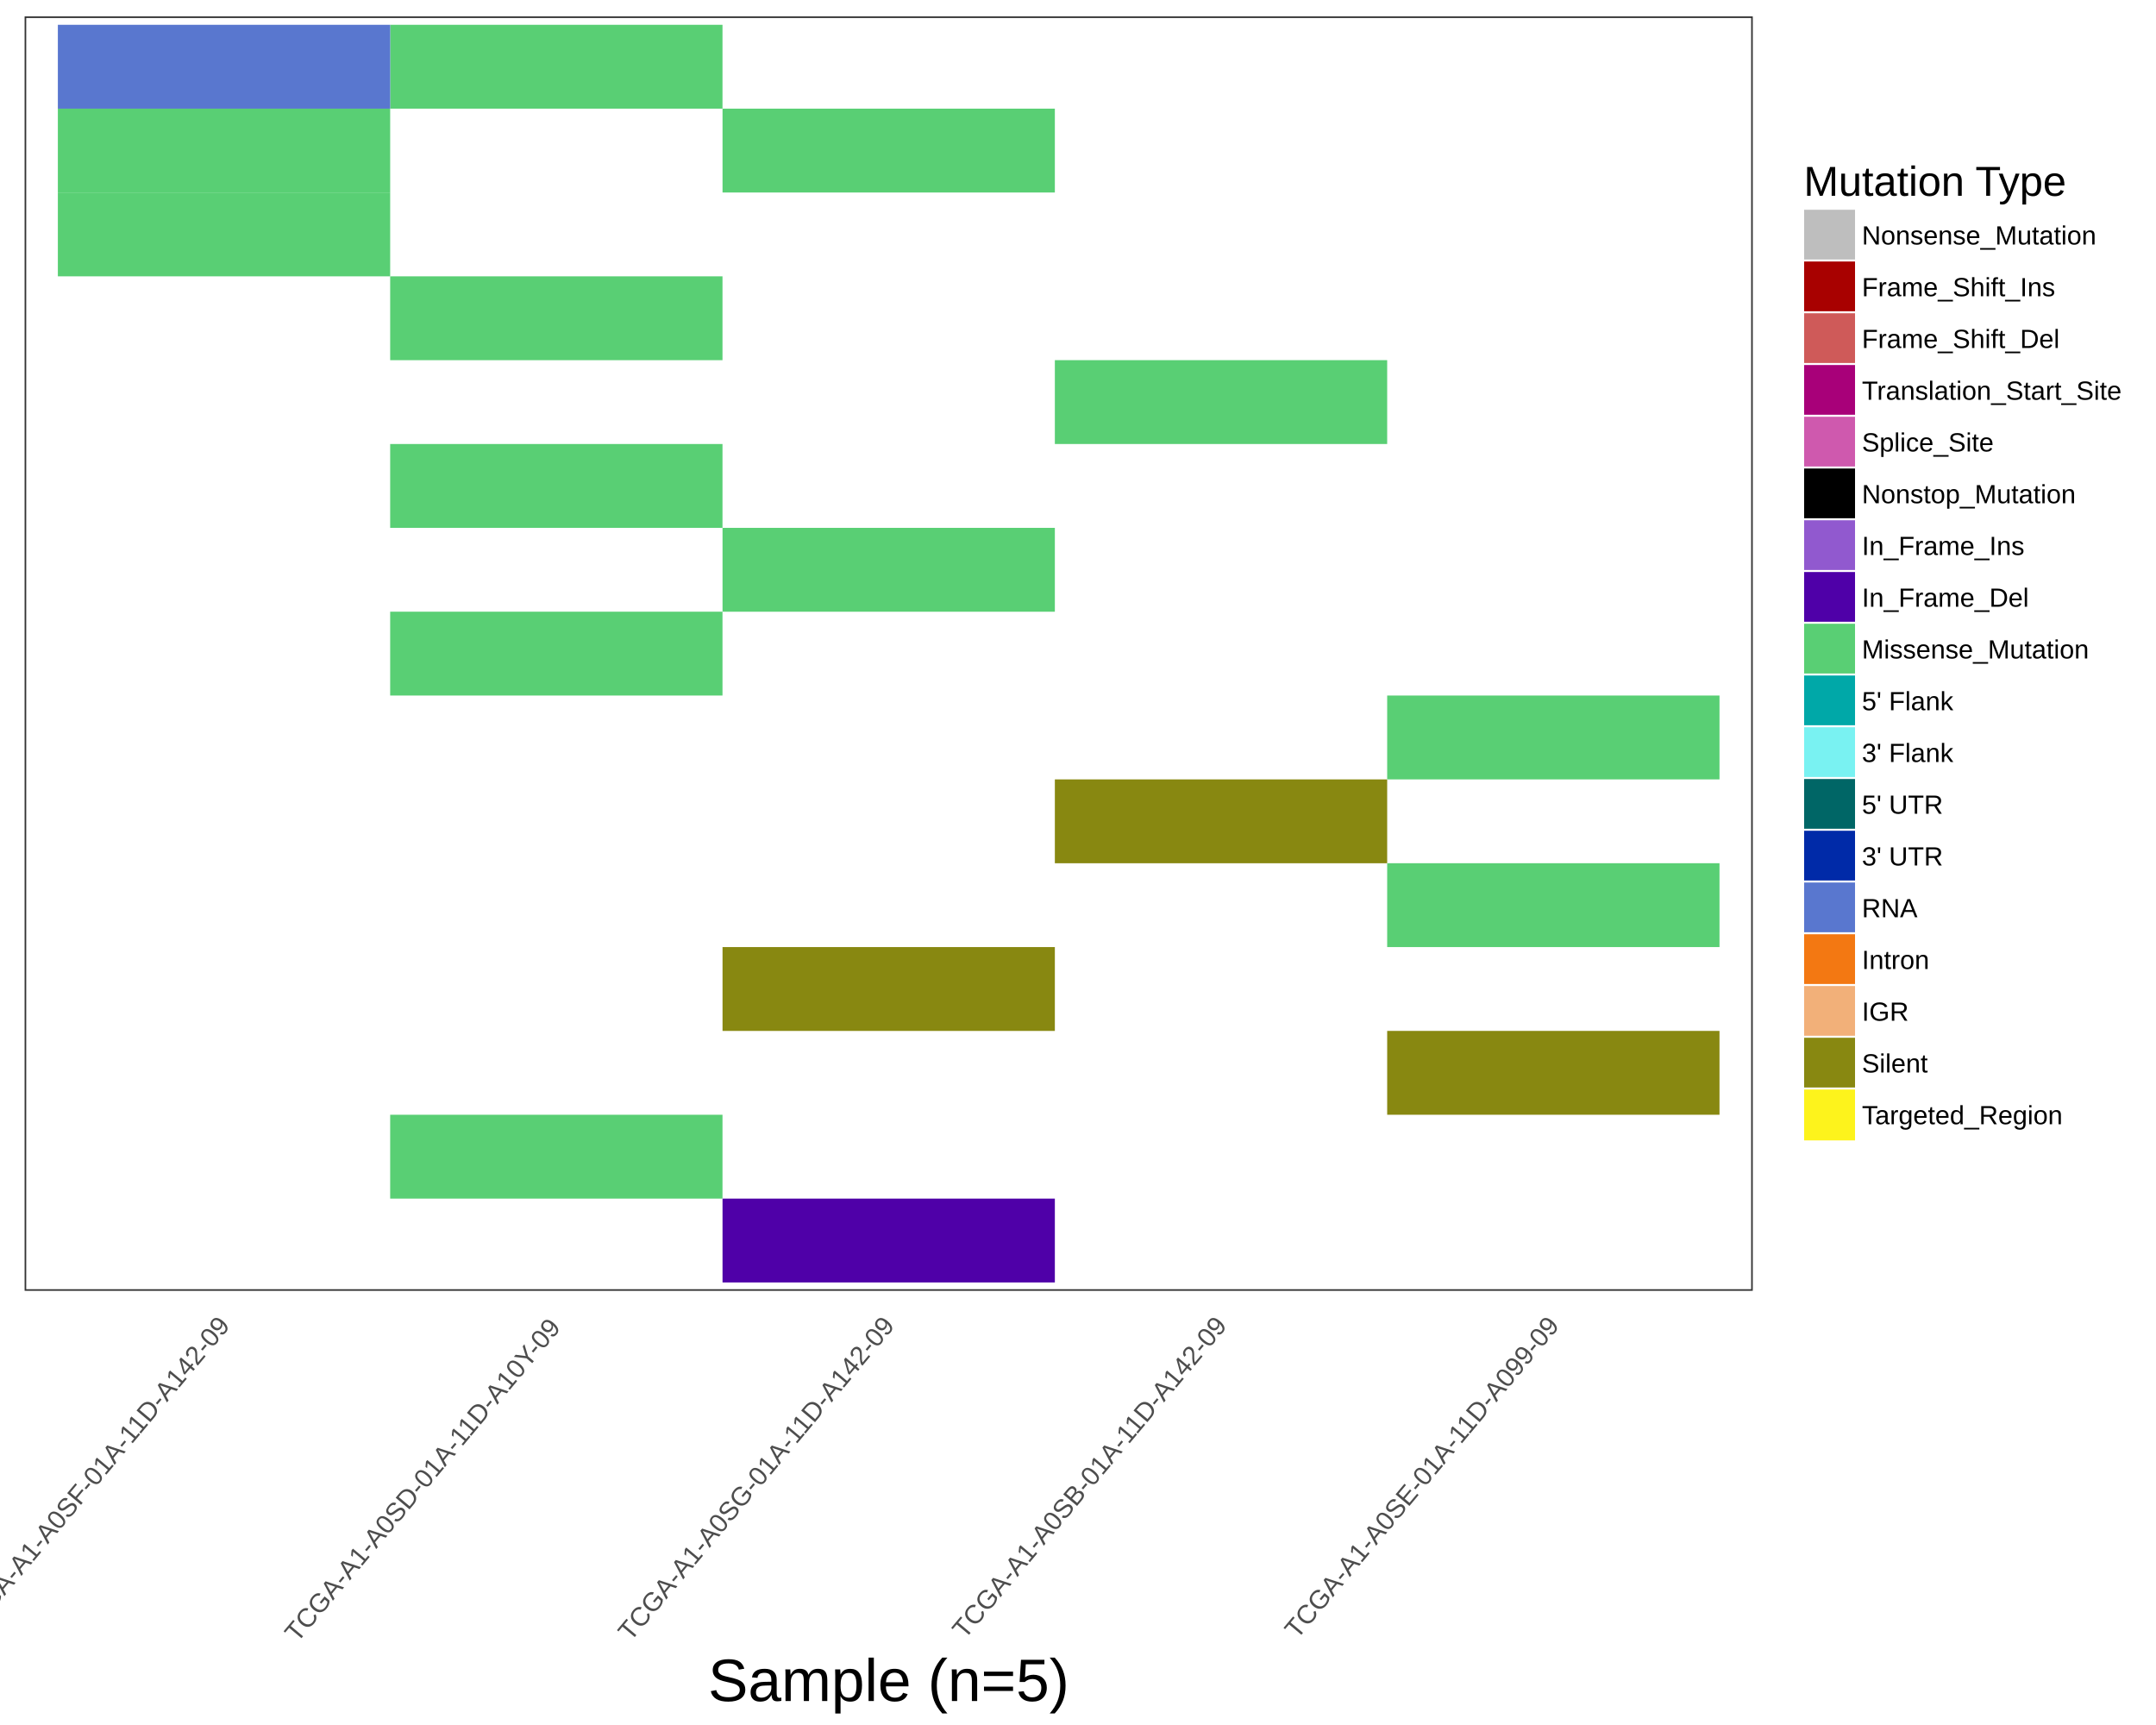
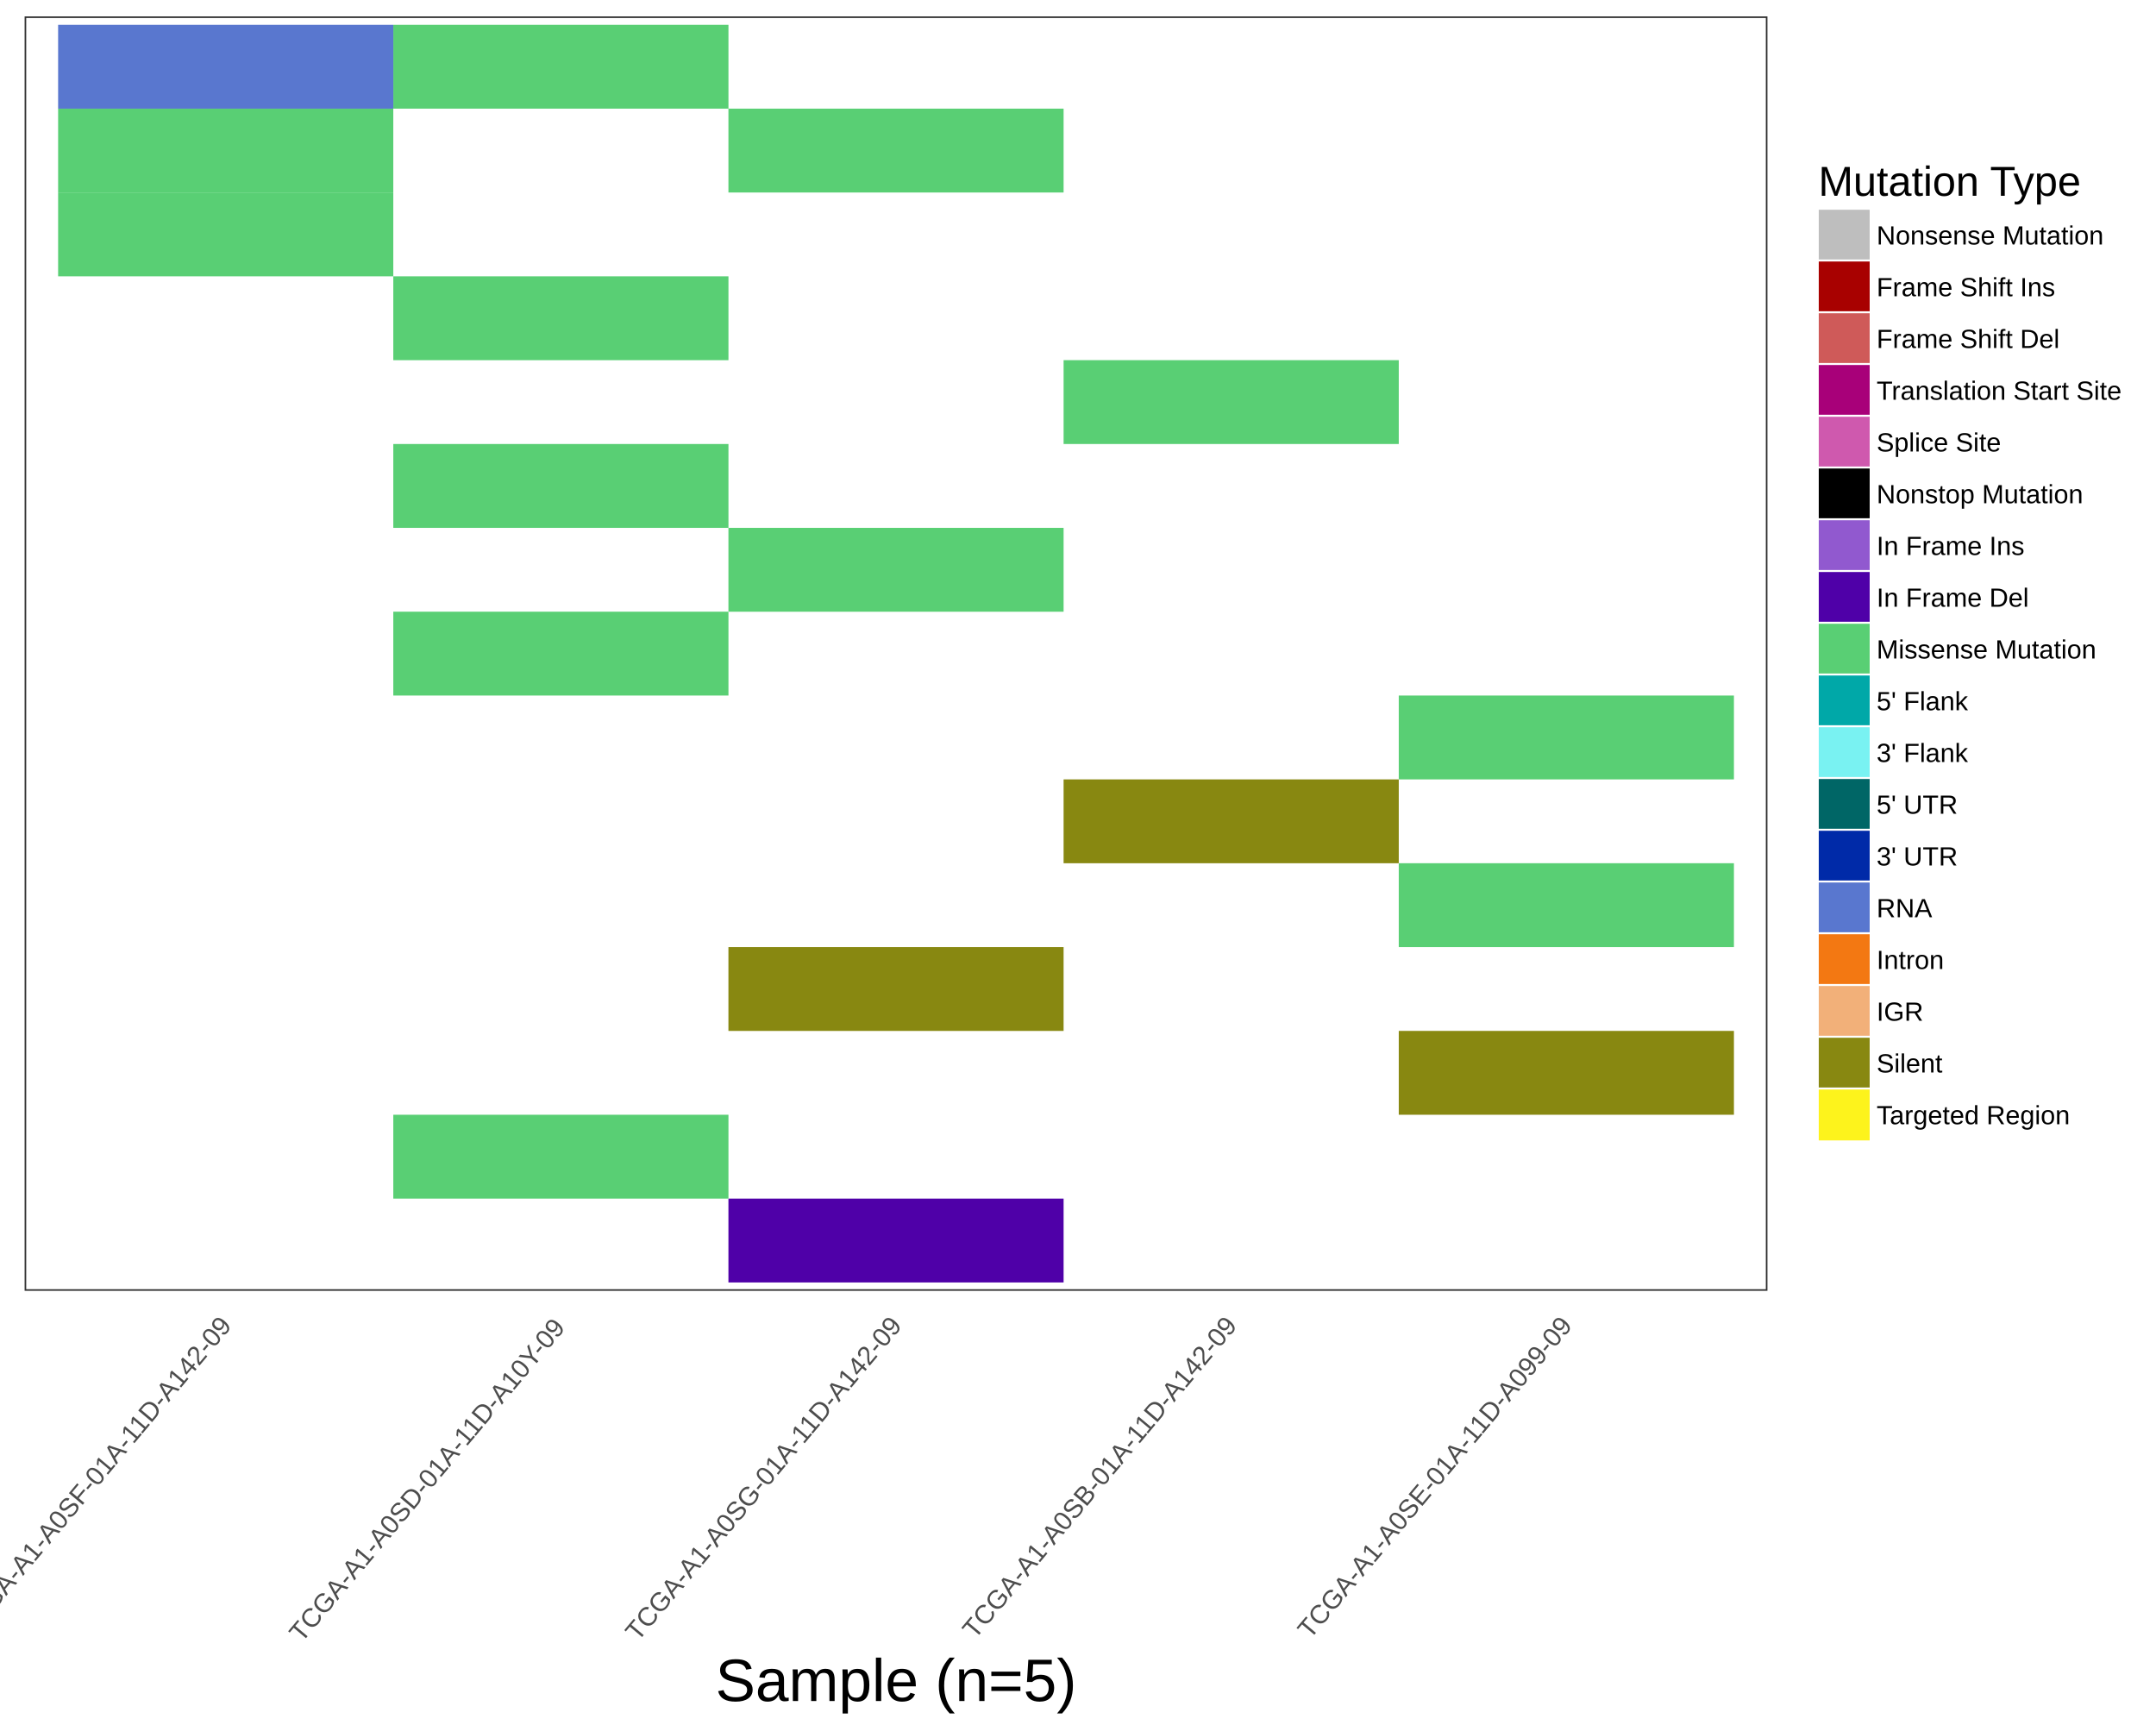
<svg xmlns="http://www.w3.org/2000/svg" viewBox="0 0 720.00 576.00">
  <defs>
    <style type="text/css">
    line, polyline, path, rect, circle {
      fill: none;
      stroke: #000000;
      stroke-linecap: round;
      stroke-linejoin: round;
      stroke-miterlimit: 10.00;
    }
  </style>
  </defs>
  <rect width="100%" height="100%" style="stroke: none; fill: #FFFFFF;" />
  <rect x="0.00" y="0.00" width="720.00" height="576.00" style="stroke-width: 1.07; stroke: #FFFFFF; fill: #FFFFFF;" />
  <defs>
-     <clipPath id="cpOC4yMTkxOHw1ODUuMzM2fDQzMS4wMjJ8NS40Nzk0NQ==">
-       <rect x="8.22" y="5.48" width="577.12" height="425.54" />
+     <clipPath id="cpOC4yMTkxOHw1OTAuMjM0fDQzMS4wMjJ8NS40Nzk0NQ==">
+       <rect x="8.22" y="5.48" width="582.02" height="425.54" />
    </clipPath>
  </defs>
-   <rect x="8.22" y="5.48" width="577.12" height="425.54" style="stroke-width: 1.07; stroke: #FFFFFF; fill: #FFFFFF;" clip-path="url(#cpOC4yMTkxOHw1ODUuMzM2fDQzMS4wMjJ8NS40Nzk0NQ==)" />
-   <rect x="352.27" y="260.25" width="110.98" height="28.00" style="stroke-width: 0.21; stroke: none; stroke-linecap: butt; fill: #888811;" clip-path="url(#cpOC4yMTkxOHw1ODUuMzM2fDQzMS4wMjJ8NS40Nzk0NQ==)" />
-   <rect x="352.27" y="120.26" width="110.98" height="28.00" style="stroke-width: 0.21; stroke: none; stroke-linecap: butt; fill: #59CF74;" clip-path="url(#cpOC4yMTkxOHw1ODUuMzM2fDQzMS4wMjJ8NS40Nzk0NQ==)" />
-   <rect x="130.30" y="8.28" width="110.98" height="28.00" style="stroke-width: 0.21; stroke: none; stroke-linecap: butt; fill: #59CF74;" clip-path="url(#cpOC4yMTkxOHw1ODUuMzM2fDQzMS4wMjJ8NS40Nzk0NQ==)" />
-   <rect x="130.30" y="372.23" width="110.98" height="28.00" style="stroke-width: 0.21; stroke: none; stroke-linecap: butt; fill: #59CF74;" clip-path="url(#cpOC4yMTkxOHw1ODUuMzM2fDQzMS4wMjJ8NS40Nzk0NQ==)" />
-   <rect x="130.30" y="204.25" width="110.98" height="28.00" style="stroke-width: 0.21; stroke: none; stroke-linecap: butt; fill: #59CF74;" clip-path="url(#cpOC4yMTkxOHw1ODUuMzM2fDQzMS4wMjJ8NS40Nzk0NQ==)" />
-   <rect x="130.30" y="148.26" width="110.98" height="28.00" style="stroke-width: 0.21; stroke: none; stroke-linecap: butt; fill: #59CF74;" clip-path="url(#cpOC4yMTkxOHw1ODUuMzM2fDQzMS4wMjJ8NS40Nzk0NQ==)" />
-   <rect x="130.30" y="92.27" width="110.98" height="28.00" style="stroke-width: 0.21; stroke: none; stroke-linecap: butt; fill: #59CF74;" clip-path="url(#cpOC4yMTkxOHw1ODUuMzM2fDQzMS4wMjJ8NS40Nzk0NQ==)" />
-   <rect x="463.25" y="344.23" width="110.98" height="28.00" style="stroke-width: 0.21; stroke: none; stroke-linecap: butt; fill: #888811;" clip-path="url(#cpOC4yMTkxOHw1ODUuMzM2fDQzMS4wMjJ8NS40Nzk0NQ==)" />
-   <rect x="463.25" y="288.24" width="110.98" height="28.00" style="stroke-width: 0.21; stroke: none; stroke-linecap: butt; fill: #59CF74;" clip-path="url(#cpOC4yMTkxOHw1ODUuMzM2fDQzMS4wMjJ8NS40Nzk0NQ==)" />
-   <rect x="463.25" y="232.25" width="110.98" height="28.00" style="stroke-width: 0.21; stroke: none; stroke-linecap: butt; fill: #59CF74;" clip-path="url(#cpOC4yMTkxOHw1ODUuMzM2fDQzMS4wMjJ8NS40Nzk0NQ==)" />
-   <rect x="19.32" y="36.28" width="110.98" height="28.00" style="stroke-width: 0.21; stroke: none; stroke-linecap: butt; fill: #59CF74;" clip-path="url(#cpOC4yMTkxOHw1ODUuMzM2fDQzMS4wMjJ8NS40Nzk0NQ==)" />
-   <rect x="19.32" y="8.28" width="110.98" height="28.00" style="stroke-width: 0.21; stroke: none; stroke-linecap: butt; fill: #5977CF;" clip-path="url(#cpOC4yMTkxOHw1ODUuMzM2fDQzMS4wMjJ8NS40Nzk0NQ==)" />
-   <rect x="19.32" y="64.27" width="110.98" height="28.00" style="stroke-width: 0.21; stroke: none; stroke-linecap: butt; fill: #59CF74;" clip-path="url(#cpOC4yMTkxOHw1ODUuMzM2fDQzMS4wMjJ8NS40Nzk0NQ==)" />
-   <rect x="241.29" y="36.28" width="110.98" height="28.00" style="stroke-width: 0.21; stroke: none; stroke-linecap: butt; fill: #59CF74;" clip-path="url(#cpOC4yMTkxOHw1ODUuMzM2fDQzMS4wMjJ8NS40Nzk0NQ==)" />
-   <rect x="241.29" y="400.23" width="110.98" height="28.00" style="stroke-width: 0.21; stroke: none; stroke-linecap: butt; fill: #4F00A8;" clip-path="url(#cpOC4yMTkxOHw1ODUuMzM2fDQzMS4wMjJ8NS40Nzk0NQ==)" />
-   <rect x="241.29" y="316.24" width="110.98" height="28.00" style="stroke-width: 0.21; stroke: none; stroke-linecap: butt; fill: #888811;" clip-path="url(#cpOC4yMTkxOHw1ODUuMzM2fDQzMS4wMjJ8NS40Nzk0NQ==)" />
-   <rect x="241.29" y="176.26" width="110.98" height="28.00" style="stroke-width: 0.21; stroke: none; stroke-linecap: butt; fill: #59CF74;" clip-path="url(#cpOC4yMTkxOHw1ODUuMzM2fDQzMS4wMjJ8NS40Nzk0NQ==)" />
-   <rect x="8.22" y="5.48" width="577.12" height="425.54" style="stroke-width: 1.07; stroke: #333333;" clip-path="url(#cpOC4yMTkxOHw1ODUuMzM2fDQzMS4wMjJ8NS40Nzk0NQ==)" />
+   <rect x="8.22" y="5.48" width="582.02" height="425.54" style="stroke-width: 1.07; stroke: #FFFFFF; fill: #FFFFFF;" clip-path="url(#cpOC4yMTkxOHw1OTAuMjM0fDQzMS4wMjJ8NS40Nzk0NQ==)" />
+   <rect x="355.19" y="260.25" width="111.93" height="28.00" style="stroke-width: 0.21; stroke: none; stroke-linecap: butt; fill: #888811;" clip-path="url(#cpOC4yMTkxOHw1OTAuMjM0fDQzMS4wMjJ8NS40Nzk0NQ==)" />
+   <rect x="355.19" y="120.26" width="111.93" height="28.00" style="stroke-width: 0.21; stroke: none; stroke-linecap: butt; fill: #59CF74;" clip-path="url(#cpOC4yMTkxOHw1OTAuMjM0fDQzMS4wMjJ8NS40Nzk0NQ==)" />
+   <rect x="131.34" y="8.28" width="111.93" height="28.00" style="stroke-width: 0.21; stroke: none; stroke-linecap: butt; fill: #59CF74;" clip-path="url(#cpOC4yMTkxOHw1OTAuMjM0fDQzMS4wMjJ8NS40Nzk0NQ==)" />
+   <rect x="131.34" y="372.23" width="111.93" height="28.00" style="stroke-width: 0.21; stroke: none; stroke-linecap: butt; fill: #59CF74;" clip-path="url(#cpOC4yMTkxOHw1OTAuMjM0fDQzMS4wMjJ8NS40Nzk0NQ==)" />
+   <rect x="131.34" y="204.25" width="111.93" height="28.00" style="stroke-width: 0.21; stroke: none; stroke-linecap: butt; fill: #59CF74;" clip-path="url(#cpOC4yMTkxOHw1OTAuMjM0fDQzMS4wMjJ8NS40Nzk0NQ==)" />
+   <rect x="131.34" y="148.26" width="111.93" height="28.00" style="stroke-width: 0.21; stroke: none; stroke-linecap: butt; fill: #59CF74;" clip-path="url(#cpOC4yMTkxOHw1OTAuMjM0fDQzMS4wMjJ8NS40Nzk0NQ==)" />
+   <rect x="131.34" y="92.27" width="111.93" height="28.00" style="stroke-width: 0.21; stroke: none; stroke-linecap: butt; fill: #59CF74;" clip-path="url(#cpOC4yMTkxOHw1OTAuMjM0fDQzMS4wMjJ8NS40Nzk0NQ==)" />
+   <rect x="467.12" y="344.23" width="111.93" height="28.00" style="stroke-width: 0.21; stroke: none; stroke-linecap: butt; fill: #888811;" clip-path="url(#cpOC4yMTkxOHw1OTAuMjM0fDQzMS4wMjJ8NS40Nzk0NQ==)" />
+   <rect x="467.12" y="288.24" width="111.93" height="28.00" style="stroke-width: 0.21; stroke: none; stroke-linecap: butt; fill: #59CF74;" clip-path="url(#cpOC4yMTkxOHw1OTAuMjM0fDQzMS4wMjJ8NS40Nzk0NQ==)" />
+   <rect x="467.12" y="232.25" width="111.93" height="28.00" style="stroke-width: 0.21; stroke: none; stroke-linecap: butt; fill: #59CF74;" clip-path="url(#cpOC4yMTkxOHw1OTAuMjM0fDQzMS4wMjJ8NS40Nzk0NQ==)" />
+   <rect x="19.41" y="36.28" width="111.93" height="28.00" style="stroke-width: 0.21; stroke: none; stroke-linecap: butt; fill: #59CF74;" clip-path="url(#cpOC4yMTkxOHw1OTAuMjM0fDQzMS4wMjJ8NS40Nzk0NQ==)" />
+   <rect x="19.41" y="8.28" width="111.93" height="28.00" style="stroke-width: 0.21; stroke: none; stroke-linecap: butt; fill: #5977CF;" clip-path="url(#cpOC4yMTkxOHw1OTAuMjM0fDQzMS4wMjJ8NS40Nzk0NQ==)" />
+   <rect x="19.41" y="64.27" width="111.93" height="28.00" style="stroke-width: 0.21; stroke: none; stroke-linecap: butt; fill: #59CF74;" clip-path="url(#cpOC4yMTkxOHw1OTAuMjM0fDQzMS4wMjJ8NS40Nzk0NQ==)" />
+   <rect x="243.26" y="36.28" width="111.93" height="28.00" style="stroke-width: 0.21; stroke: none; stroke-linecap: butt; fill: #59CF74;" clip-path="url(#cpOC4yMTkxOHw1OTAuMjM0fDQzMS4wMjJ8NS40Nzk0NQ==)" />
+   <rect x="243.26" y="400.23" width="111.93" height="28.00" style="stroke-width: 0.21; stroke: none; stroke-linecap: butt; fill: #4F00A8;" clip-path="url(#cpOC4yMTkxOHw1OTAuMjM0fDQzMS4wMjJ8NS40Nzk0NQ==)" />
+   <rect x="243.26" y="316.24" width="111.93" height="28.00" style="stroke-width: 0.21; stroke: none; stroke-linecap: butt; fill: #888811;" clip-path="url(#cpOC4yMTkxOHw1OTAuMjM0fDQzMS4wMjJ8NS40Nzk0NQ==)" />
+   <rect x="243.26" y="176.26" width="111.93" height="28.00" style="stroke-width: 0.21; stroke: none; stroke-linecap: butt; fill: #59CF74;" clip-path="url(#cpOC4yMTkxOHw1OTAuMjM0fDQzMS4wMjJ8NS40Nzk0NQ==)" />
+   <rect x="8.22" y="5.48" width="582.02" height="425.54" style="stroke-width: 1.07; stroke: #333333;" clip-path="url(#cpOC4yMTkxOHw1OTAuMjM0fDQzMS4wMjJ8NS40Nzk0NQ==)" />
  <defs>
    <clipPath id="cpMHw3MjB8NTc2fDA=">
      <rect x="0.00" y="0.00" width="720.00" height="576.00" />
    </clipPath>
  </defs>
  <g clip-path="url(#cpMHw3MjB8NTc2fDA=)">
-     <text transform="translate(-10.48,547.22) rotate(-50)" style="font-size: 8.80px; fill: #4D4D4D; font-family: Liberation Sans;" textLength="140.05px" lengthAdjust="spacingAndGlyphs">TCGA-A1-A0SF-01A-11D-A142-09</text>
+     <text transform="translate(-9.91,547.22) rotate(-50)" style="font-size: 8.80px; fill: #4D4D4D; font-family: Liberation Sans;" textLength="140.05px" lengthAdjust="spacingAndGlyphs">TCGA-A1-A0SF-01A-11D-A142-09</text>
  </g>
  <g clip-path="url(#cpMHw3MjB8NTc2fDA=)">
-     <text transform="translate(99.22,548.75) rotate(-50)" style="font-size: 8.80px; fill: #4D4D4D; font-family: Liberation Sans;" textLength="142.05px" lengthAdjust="spacingAndGlyphs">TCGA-A1-A0SD-01A-11D-A10Y-09</text>
+     <text transform="translate(100.73,548.75) rotate(-50)" style="font-size: 8.80px; fill: #4D4D4D; font-family: Liberation Sans;" textLength="142.05px" lengthAdjust="spacingAndGlyphs">TCGA-A1-A0SD-01A-11D-A10Y-09</text>
  </g>
  <g clip-path="url(#cpMHw3MjB8NTc2fDA=)">
-     <text transform="translate(210.53,548.37) rotate(-50)" style="font-size: 8.80px; fill: #4D4D4D; font-family: Liberation Sans;" textLength="141.56px" lengthAdjust="spacingAndGlyphs">TCGA-A1-A0SG-01A-11D-A142-09</text>
+     <text transform="translate(212.98,548.37) rotate(-50)" style="font-size: 8.80px; fill: #4D4D4D; font-family: Liberation Sans;" textLength="141.56px" lengthAdjust="spacingAndGlyphs">TCGA-A1-A0SG-01A-11D-A142-09</text>
  </g>
  <g clip-path="url(#cpMHw3MjB8NTc2fDA=)">
-     <text transform="translate(322.15,547.61) rotate(-50)" style="font-size: 8.80px; fill: #4D4D4D; font-family: Liberation Sans;" textLength="140.56px" lengthAdjust="spacingAndGlyphs">TCGA-A1-A0SB-01A-11D-A142-09</text>
+     <text transform="translate(325.54,547.61) rotate(-50)" style="font-size: 8.80px; fill: #4D4D4D; font-family: Liberation Sans;" textLength="140.56px" lengthAdjust="spacingAndGlyphs">TCGA-A1-A0SB-01A-11D-A142-09</text>
  </g>
  <g clip-path="url(#cpMHw3MjB8NTc2fDA=)">
-     <text transform="translate(433.14,547.61) rotate(-50)" style="font-size: 8.80px; fill: #4D4D4D; font-family: Liberation Sans;" textLength="140.56px" lengthAdjust="spacingAndGlyphs">TCGA-A1-A0SE-01A-11D-A099-09</text>
+     <text transform="translate(437.47,547.61) rotate(-50)" style="font-size: 8.80px; fill: #4D4D4D; font-family: Liberation Sans;" textLength="140.56px" lengthAdjust="spacingAndGlyphs">TCGA-A1-A0SE-01A-11D-A099-09</text>
  </g>
  <g clip-path="url(#cpMHw3MjB8NTc2fDA=)">
-     <text x="236.47" y="568.00" style="font-size: 20.00px; font-family: Liberation Sans;" textLength="120.62px" lengthAdjust="spacingAndGlyphs">Sample (n=5)</text>
+     <text x="238.92" y="568.00" style="font-size: 20.00px; font-family: Liberation Sans;" textLength="120.62px" lengthAdjust="spacingAndGlyphs">Sample (n=5)</text>
  </g>
-   <rect x="596.67" y="49.89" width="117.85" height="336.72" style="stroke-width: 1.07; stroke: none; fill: #FFFFFF;" clip-path="url(#cpMHw3MjB8NTc2fDA=)" />
+   <rect x="601.57" y="49.89" width="112.95" height="336.72" style="stroke-width: 1.07; stroke: none; fill: #FFFFFF;" clip-path="url(#cpMHw3MjB8NTc2fDA=)" />
  <g clip-path="url(#cpMHw3MjB8NTc2fDA=)">
-     <text x="602.34" y="65.38" style="font-size: 14.00px; font-family: Liberation Sans;" textLength="88.71px" lengthAdjust="spacingAndGlyphs">Mutation Type</text>
+     <text x="607.24" y="65.38" style="font-size: 14.00px; font-family: Liberation Sans;" textLength="88.71px" lengthAdjust="spacingAndGlyphs">Mutation Type</text>
  </g>
-   <rect x="602.34" y="69.90" width="17.28" height="17.28" style="stroke-width: 1.07; stroke: #FFFFFF; fill: #F2F2F2;" clip-path="url(#cpMHw3MjB8NTc2fDA=)" />
-   <rect x="602.49" y="70.04" width="17.00" height="17.00" style="stroke-width: 0.21; stroke: none; stroke-linejoin: miter; fill: #BEBEBE;" clip-path="url(#cpMHw3MjB8NTc2fDA=)" />
-   <rect x="602.34" y="87.18" width="17.28" height="17.28" style="stroke-width: 1.07; stroke: #FFFFFF; fill: #F2F2F2;" clip-path="url(#cpMHw3MjB8NTc2fDA=)" />
-   <rect x="602.49" y="87.32" width="17.00" height="17.00" style="stroke-width: 0.21; stroke: none; stroke-linejoin: miter; fill: #A80100;" clip-path="url(#cpMHw3MjB8NTc2fDA=)" />
-   <rect x="602.34" y="104.46" width="17.28" height="17.28" style="stroke-width: 1.07; stroke: #FFFFFF; fill: #F2F2F2;" clip-path="url(#cpMHw3MjB8NTc2fDA=)" />
-   <rect x="602.49" y="104.60" width="17.00" height="17.00" style="stroke-width: 0.21; stroke: none; stroke-linejoin: miter; fill: #CF5A59;" clip-path="url(#cpMHw3MjB8NTc2fDA=)" />
-   <rect x="602.34" y="121.74" width="17.28" height="17.28" style="stroke-width: 1.07; stroke: #FFFFFF; fill: #F2F2F2;" clip-path="url(#cpMHw3MjB8NTc2fDA=)" />
-   <rect x="602.49" y="121.88" width="17.00" height="17.00" style="stroke-width: 0.21; stroke: none; stroke-linejoin: miter; fill: #A80079;" clip-path="url(#cpMHw3MjB8NTc2fDA=)" />
-   <rect x="602.34" y="139.02" width="17.28" height="17.28" style="stroke-width: 1.07; stroke: #FFFFFF; fill: #F2F2F2;" clip-path="url(#cpMHw3MjB8NTc2fDA=)" />
-   <rect x="602.49" y="139.16" width="17.00" height="17.00" style="stroke-width: 0.21; stroke: none; stroke-linejoin: miter; fill: #CF59AE;" clip-path="url(#cpMHw3MjB8NTc2fDA=)" />
-   <rect x="602.34" y="156.30" width="17.28" height="17.28" style="stroke-width: 1.07; stroke: #FFFFFF; fill: #F2F2F2;" clip-path="url(#cpMHw3MjB8NTc2fDA=)" />
-   <rect x="602.49" y="156.44" width="17.00" height="17.00" style="stroke-width: 0.21; stroke: none; stroke-linejoin: miter; fill: #000000;" clip-path="url(#cpMHw3MjB8NTc2fDA=)" />
-   <rect x="602.34" y="173.58" width="17.28" height="17.28" style="stroke-width: 1.07; stroke: #FFFFFF; fill: #F2F2F2;" clip-path="url(#cpMHw3MjB8NTc2fDA=)" />
-   <rect x="602.49" y="173.72" width="17.00" height="17.00" style="stroke-width: 0.21; stroke: none; stroke-linejoin: miter; fill: #9159CF;" clip-path="url(#cpMHw3MjB8NTc2fDA=)" />
-   <rect x="602.34" y="190.86" width="17.28" height="17.28" style="stroke-width: 1.07; stroke: #FFFFFF; fill: #F2F2F2;" clip-path="url(#cpMHw3MjB8NTc2fDA=)" />
-   <rect x="602.49" y="191.00" width="17.00" height="17.00" style="stroke-width: 0.21; stroke: none; stroke-linejoin: miter; fill: #4F00A8;" clip-path="url(#cpMHw3MjB8NTc2fDA=)" />
-   <rect x="602.34" y="208.14" width="17.28" height="17.28" style="stroke-width: 1.07; stroke: #FFFFFF; fill: #F2F2F2;" clip-path="url(#cpMHw3MjB8NTc2fDA=)" />
-   <rect x="602.49" y="208.28" width="17.00" height="17.00" style="stroke-width: 0.21; stroke: none; stroke-linejoin: miter; fill: #59CF74;" clip-path="url(#cpMHw3MjB8NTc2fDA=)" />
-   <rect x="602.34" y="225.42" width="17.28" height="17.28" style="stroke-width: 1.07; stroke: #FFFFFF; fill: #F2F2F2;" clip-path="url(#cpMHw3MjB8NTc2fDA=)" />
-   <rect x="602.49" y="225.56" width="17.00" height="17.00" style="stroke-width: 0.21; stroke: none; stroke-linejoin: miter; fill: #00A8A8;" clip-path="url(#cpMHw3MjB8NTc2fDA=)" />
-   <rect x="602.34" y="242.70" width="17.28" height="17.28" style="stroke-width: 1.07; stroke: #FFFFFF; fill: #F2F2F2;" clip-path="url(#cpMHw3MjB8NTc2fDA=)" />
-   <rect x="602.49" y="242.84" width="17.00" height="17.00" style="stroke-width: 0.21; stroke: none; stroke-linejoin: miter; fill: #79F2F2;" clip-path="url(#cpMHw3MjB8NTc2fDA=)" />
-   <rect x="602.34" y="259.98" width="17.28" height="17.28" style="stroke-width: 1.07; stroke: #FFFFFF; fill: #F2F2F2;" clip-path="url(#cpMHw3MjB8NTc2fDA=)" />
-   <rect x="602.49" y="260.12" width="17.00" height="17.00" style="stroke-width: 0.21; stroke: none; stroke-linejoin: miter; fill: #006666;" clip-path="url(#cpMHw3MjB8NTc2fDA=)" />
-   <rect x="602.34" y="277.26" width="17.28" height="17.28" style="stroke-width: 1.07; stroke: #FFFFFF; fill: #F2F2F2;" clip-path="url(#cpMHw3MjB8NTc2fDA=)" />
-   <rect x="602.49" y="277.40" width="17.00" height="17.00" style="stroke-width: 0.21; stroke: none; stroke-linejoin: miter; fill: #002AA8;" clip-path="url(#cpMHw3MjB8NTc2fDA=)" />
-   <rect x="602.34" y="294.54" width="17.28" height="17.28" style="stroke-width: 1.07; stroke: #FFFFFF; fill: #F2F2F2;" clip-path="url(#cpMHw3MjB8NTc2fDA=)" />
-   <rect x="602.49" y="294.68" width="17.00" height="17.00" style="stroke-width: 0.21; stroke: none; stroke-linejoin: miter; fill: #5977CF;" clip-path="url(#cpMHw3MjB8NTc2fDA=)" />
-   <rect x="602.34" y="311.82" width="17.28" height="17.28" style="stroke-width: 1.07; stroke: #FFFFFF; fill: #F2F2F2;" clip-path="url(#cpMHw3MjB8NTc2fDA=)" />
-   <rect x="602.49" y="311.96" width="17.00" height="17.00" style="stroke-width: 0.21; stroke: none; stroke-linejoin: miter; fill: #F37812;" clip-path="url(#cpMHw3MjB8NTc2fDA=)" />
-   <rect x="602.34" y="329.10" width="17.28" height="17.28" style="stroke-width: 1.07; stroke: #FFFFFF; fill: #F2F2F2;" clip-path="url(#cpMHw3MjB8NTc2fDA=)" />
-   <rect x="602.49" y="329.24" width="17.00" height="17.00" style="stroke-width: 0.21; stroke: none; stroke-linejoin: miter; fill: #F2B079;" clip-path="url(#cpMHw3MjB8NTc2fDA=)" />
-   <rect x="602.34" y="346.38" width="17.28" height="17.28" style="stroke-width: 1.07; stroke: #FFFFFF; fill: #F2F2F2;" clip-path="url(#cpMHw3MjB8NTc2fDA=)" />
-   <rect x="602.49" y="346.52" width="17.00" height="17.00" style="stroke-width: 0.21; stroke: none; stroke-linejoin: miter; fill: #888811;" clip-path="url(#cpMHw3MjB8NTc2fDA=)" />
-   <rect x="602.34" y="363.66" width="17.28" height="17.28" style="stroke-width: 1.07; stroke: #FFFFFF; fill: #F2F2F2;" clip-path="url(#cpMHw3MjB8NTc2fDA=)" />
-   <rect x="602.49" y="363.80" width="17.00" height="17.00" style="stroke-width: 0.21; stroke: none; stroke-linejoin: miter; fill: #FDF31C;" clip-path="url(#cpMHw3MjB8NTc2fDA=)" />
+   <rect x="607.24" y="69.90" width="17.28" height="17.28" style="stroke-width: 1.07; stroke: #FFFFFF; fill: #F2F2F2;" clip-path="url(#cpMHw3MjB8NTc2fDA=)" />
+   <rect x="607.38" y="70.04" width="17.00" height="17.00" style="stroke-width: 0.21; stroke: none; stroke-linejoin: miter; fill: #BEBEBE;" clip-path="url(#cpMHw3MjB8NTc2fDA=)" />
+   <rect x="607.24" y="87.18" width="17.28" height="17.28" style="stroke-width: 1.07; stroke: #FFFFFF; fill: #F2F2F2;" clip-path="url(#cpMHw3MjB8NTc2fDA=)" />
+   <rect x="607.38" y="87.32" width="17.00" height="17.00" style="stroke-width: 0.21; stroke: none; stroke-linejoin: miter; fill: #A80100;" clip-path="url(#cpMHw3MjB8NTc2fDA=)" />
+   <rect x="607.24" y="104.46" width="17.28" height="17.28" style="stroke-width: 1.07; stroke: #FFFFFF; fill: #F2F2F2;" clip-path="url(#cpMHw3MjB8NTc2fDA=)" />
+   <rect x="607.38" y="104.60" width="17.00" height="17.00" style="stroke-width: 0.21; stroke: none; stroke-linejoin: miter; fill: #CF5A59;" clip-path="url(#cpMHw3MjB8NTc2fDA=)" />
+   <rect x="607.24" y="121.74" width="17.28" height="17.28" style="stroke-width: 1.07; stroke: #FFFFFF; fill: #F2F2F2;" clip-path="url(#cpMHw3MjB8NTc2fDA=)" />
+   <rect x="607.38" y="121.88" width="17.00" height="17.00" style="stroke-width: 0.21; stroke: none; stroke-linejoin: miter; fill: #A80079;" clip-path="url(#cpMHw3MjB8NTc2fDA=)" />
+   <rect x="607.24" y="139.02" width="17.28" height="17.28" style="stroke-width: 1.07; stroke: #FFFFFF; fill: #F2F2F2;" clip-path="url(#cpMHw3MjB8NTc2fDA=)" />
+   <rect x="607.38" y="139.16" width="17.00" height="17.00" style="stroke-width: 0.21; stroke: none; stroke-linejoin: miter; fill: #CF59AE;" clip-path="url(#cpMHw3MjB8NTc2fDA=)" />
+   <rect x="607.24" y="156.30" width="17.28" height="17.28" style="stroke-width: 1.07; stroke: #FFFFFF; fill: #F2F2F2;" clip-path="url(#cpMHw3MjB8NTc2fDA=)" />
+   <rect x="607.38" y="156.44" width="17.00" height="17.00" style="stroke-width: 0.21; stroke: none; stroke-linejoin: miter; fill: #000000;" clip-path="url(#cpMHw3MjB8NTc2fDA=)" />
+   <rect x="607.24" y="173.58" width="17.28" height="17.28" style="stroke-width: 1.07; stroke: #FFFFFF; fill: #F2F2F2;" clip-path="url(#cpMHw3MjB8NTc2fDA=)" />
+   <rect x="607.38" y="173.72" width="17.00" height="17.00" style="stroke-width: 0.21; stroke: none; stroke-linejoin: miter; fill: #9159CF;" clip-path="url(#cpMHw3MjB8NTc2fDA=)" />
+   <rect x="607.24" y="190.86" width="17.28" height="17.28" style="stroke-width: 1.07; stroke: #FFFFFF; fill: #F2F2F2;" clip-path="url(#cpMHw3MjB8NTc2fDA=)" />
+   <rect x="607.38" y="191.00" width="17.00" height="17.00" style="stroke-width: 0.21; stroke: none; stroke-linejoin: miter; fill: #4F00A8;" clip-path="url(#cpMHw3MjB8NTc2fDA=)" />
+   <rect x="607.24" y="208.14" width="17.28" height="17.28" style="stroke-width: 1.07; stroke: #FFFFFF; fill: #F2F2F2;" clip-path="url(#cpMHw3MjB8NTc2fDA=)" />
+   <rect x="607.38" y="208.28" width="17.00" height="17.00" style="stroke-width: 0.21; stroke: none; stroke-linejoin: miter; fill: #59CF74;" clip-path="url(#cpMHw3MjB8NTc2fDA=)" />
+   <rect x="607.24" y="225.42" width="17.28" height="17.28" style="stroke-width: 1.07; stroke: #FFFFFF; fill: #F2F2F2;" clip-path="url(#cpMHw3MjB8NTc2fDA=)" />
+   <rect x="607.38" y="225.56" width="17.00" height="17.00" style="stroke-width: 0.21; stroke: none; stroke-linejoin: miter; fill: #00A8A8;" clip-path="url(#cpMHw3MjB8NTc2fDA=)" />
+   <rect x="607.24" y="242.70" width="17.28" height="17.28" style="stroke-width: 1.07; stroke: #FFFFFF; fill: #F2F2F2;" clip-path="url(#cpMHw3MjB8NTc2fDA=)" />
+   <rect x="607.38" y="242.84" width="17.00" height="17.00" style="stroke-width: 0.21; stroke: none; stroke-linejoin: miter; fill: #79F2F2;" clip-path="url(#cpMHw3MjB8NTc2fDA=)" />
+   <rect x="607.24" y="259.98" width="17.28" height="17.28" style="stroke-width: 1.07; stroke: #FFFFFF; fill: #F2F2F2;" clip-path="url(#cpMHw3MjB8NTc2fDA=)" />
+   <rect x="607.38" y="260.12" width="17.00" height="17.00" style="stroke-width: 0.21; stroke: none; stroke-linejoin: miter; fill: #006666;" clip-path="url(#cpMHw3MjB8NTc2fDA=)" />
+   <rect x="607.24" y="277.26" width="17.28" height="17.28" style="stroke-width: 1.07; stroke: #FFFFFF; fill: #F2F2F2;" clip-path="url(#cpMHw3MjB8NTc2fDA=)" />
+   <rect x="607.38" y="277.40" width="17.00" height="17.00" style="stroke-width: 0.21; stroke: none; stroke-linejoin: miter; fill: #002AA8;" clip-path="url(#cpMHw3MjB8NTc2fDA=)" />
+   <rect x="607.24" y="294.54" width="17.28" height="17.28" style="stroke-width: 1.07; stroke: #FFFFFF; fill: #F2F2F2;" clip-path="url(#cpMHw3MjB8NTc2fDA=)" />
+   <rect x="607.38" y="294.68" width="17.00" height="17.00" style="stroke-width: 0.21; stroke: none; stroke-linejoin: miter; fill: #5977CF;" clip-path="url(#cpMHw3MjB8NTc2fDA=)" />
+   <rect x="607.24" y="311.82" width="17.28" height="17.28" style="stroke-width: 1.07; stroke: #FFFFFF; fill: #F2F2F2;" clip-path="url(#cpMHw3MjB8NTc2fDA=)" />
+   <rect x="607.38" y="311.96" width="17.00" height="17.00" style="stroke-width: 0.21; stroke: none; stroke-linejoin: miter; fill: #F37812;" clip-path="url(#cpMHw3MjB8NTc2fDA=)" />
+   <rect x="607.24" y="329.10" width="17.28" height="17.28" style="stroke-width: 1.07; stroke: #FFFFFF; fill: #F2F2F2;" clip-path="url(#cpMHw3MjB8NTc2fDA=)" />
+   <rect x="607.38" y="329.24" width="17.00" height="17.00" style="stroke-width: 0.21; stroke: none; stroke-linejoin: miter; fill: #F2B079;" clip-path="url(#cpMHw3MjB8NTc2fDA=)" />
+   <rect x="607.24" y="346.38" width="17.28" height="17.28" style="stroke-width: 1.07; stroke: #FFFFFF; fill: #F2F2F2;" clip-path="url(#cpMHw3MjB8NTc2fDA=)" />
+   <rect x="607.38" y="346.52" width="17.00" height="17.00" style="stroke-width: 0.21; stroke: none; stroke-linejoin: miter; fill: #888811;" clip-path="url(#cpMHw3MjB8NTc2fDA=)" />
+   <rect x="607.24" y="363.66" width="17.28" height="17.28" style="stroke-width: 1.07; stroke: #FFFFFF; fill: #F2F2F2;" clip-path="url(#cpMHw3MjB8NTc2fDA=)" />
+   <rect x="607.38" y="363.80" width="17.00" height="17.00" style="stroke-width: 0.21; stroke: none; stroke-linejoin: miter; fill: #FDF31C;" clip-path="url(#cpMHw3MjB8NTc2fDA=)" />
  <g clip-path="url(#cpMHw3MjB8NTc2fDA=)">
-     <text x="621.78" y="81.64" style="font-size: 8.80px; font-family: Liberation Sans;" textLength="80.05px" lengthAdjust="spacingAndGlyphs">Nonsense_Mutation</text>
+     <text x="626.68" y="81.64" style="font-size: 8.80px; font-family: Liberation Sans;" textLength="77.55px" lengthAdjust="spacingAndGlyphs">Nonsense Mutation</text>
  </g>
  <g clip-path="url(#cpMHw3MjB8NTc2fDA=)">
-     <text x="621.78" y="98.92" style="font-size: 8.80px; font-family: Liberation Sans;" textLength="66.03px" lengthAdjust="spacingAndGlyphs">Frame_Shift_Ins</text>
+     <text x="626.68" y="98.92" style="font-size: 8.80px; font-family: Liberation Sans;" textLength="61.02px" lengthAdjust="spacingAndGlyphs">Frame Shift Ins</text>
  </g>
  <g clip-path="url(#cpMHw3MjB8NTc2fDA=)">
-     <text x="621.78" y="116.20" style="font-size: 8.80px; font-family: Liberation Sans;" textLength="67.53px" lengthAdjust="spacingAndGlyphs">Frame_Shift_Del</text>
+     <text x="626.68" y="116.20" style="font-size: 8.80px; font-family: Liberation Sans;" textLength="62.52px" lengthAdjust="spacingAndGlyphs">Frame Shift Del</text>
  </g>
  <g clip-path="url(#cpMHw3MjB8NTc2fDA=)">
-     <text x="621.78" y="133.48" style="font-size: 8.80px; font-family: Liberation Sans;" textLength="89.05px" lengthAdjust="spacingAndGlyphs">Translation_Start_Site</text>
+     <text x="626.68" y="133.48" style="font-size: 8.80px; font-family: Liberation Sans;" textLength="84.04px" lengthAdjust="spacingAndGlyphs">Translation Start Site</text>
  </g>
  <g clip-path="url(#cpMHw3MjB8NTc2fDA=)">
-     <text x="621.78" y="150.76" style="font-size: 8.80px; font-family: Liberation Sans;" textLength="45.03px" lengthAdjust="spacingAndGlyphs">Splice_Site</text>
+     <text x="626.68" y="150.76" style="font-size: 8.80px; font-family: Liberation Sans;" textLength="42.52px" lengthAdjust="spacingAndGlyphs">Splice Site</text>
  </g>
  <g clip-path="url(#cpMHw3MjB8NTc2fDA=)">
-     <text x="621.78" y="168.04" style="font-size: 8.80px; font-family: Liberation Sans;" textLength="73.05px" lengthAdjust="spacingAndGlyphs">Nonstop_Mutation</text>
+     <text x="626.68" y="168.04" style="font-size: 8.80px; font-family: Liberation Sans;" textLength="70.54px" lengthAdjust="spacingAndGlyphs">Nonstop Mutation</text>
  </g>
  <g clip-path="url(#cpMHw3MjB8NTc2fDA=)">
-     <text x="621.78" y="185.32" style="font-size: 8.80px; font-family: Liberation Sans;" textLength="55.52px" lengthAdjust="spacingAndGlyphs">In_Frame_Ins</text>
+     <text x="626.68" y="185.32" style="font-size: 8.80px; font-family: Liberation Sans;" textLength="50.52px" lengthAdjust="spacingAndGlyphs">In Frame Ins</text>
  </g>
  <g clip-path="url(#cpMHw3MjB8NTc2fDA=)">
-     <text x="621.78" y="202.60" style="font-size: 8.80px; font-family: Liberation Sans;" textLength="57.02px" lengthAdjust="spacingAndGlyphs">In_Frame_Del</text>
+     <text x="626.68" y="202.60" style="font-size: 8.80px; font-family: Liberation Sans;" textLength="52.01px" lengthAdjust="spacingAndGlyphs">In Frame Del</text>
  </g>
  <g clip-path="url(#cpMHw3MjB8NTc2fDA=)">
-     <text x="621.78" y="219.88" style="font-size: 8.80px; font-family: Liberation Sans;" textLength="77.54px" lengthAdjust="spacingAndGlyphs">Missense_Mutation</text>
+     <text x="626.68" y="219.88" style="font-size: 8.80px; font-family: Liberation Sans;" textLength="75.03px" lengthAdjust="spacingAndGlyphs">Missense Mutation</text>
  </g>
  <g clip-path="url(#cpMHw3MjB8NTc2fDA=)">
-     <text x="621.78" y="237.16" style="font-size: 8.80px; font-family: Liberation Sans;" textLength="31.23px" lengthAdjust="spacingAndGlyphs">5' Flank</text>
+     <text x="626.68" y="237.16" style="font-size: 8.80px; font-family: Liberation Sans;" textLength="31.23px" lengthAdjust="spacingAndGlyphs">5' Flank</text>
  </g>
  <g clip-path="url(#cpMHw3MjB8NTc2fDA=)">
-     <text x="621.78" y="254.44" style="font-size: 8.80px; font-family: Liberation Sans;" textLength="31.23px" lengthAdjust="spacingAndGlyphs">3' Flank</text>
+     <text x="626.68" y="254.44" style="font-size: 8.80px; font-family: Liberation Sans;" textLength="31.23px" lengthAdjust="spacingAndGlyphs">3' Flank</text>
  </g>
  <g clip-path="url(#cpMHw3MjB8NTc2fDA=)">
-     <text x="621.78" y="271.72" style="font-size: 8.80px; font-family: Liberation Sans;" textLength="27.72px" lengthAdjust="spacingAndGlyphs">5' UTR</text>
+     <text x="626.68" y="271.72" style="font-size: 8.80px; font-family: Liberation Sans;" textLength="27.72px" lengthAdjust="spacingAndGlyphs">5' UTR</text>
  </g>
  <g clip-path="url(#cpMHw3MjB8NTc2fDA=)">
-     <text x="621.78" y="289.00" style="font-size: 8.80px; font-family: Liberation Sans;" textLength="27.72px" lengthAdjust="spacingAndGlyphs">3' UTR</text>
+     <text x="626.68" y="289.00" style="font-size: 8.80px; font-family: Liberation Sans;" textLength="27.72px" lengthAdjust="spacingAndGlyphs">3' UTR</text>
  </g>
  <g clip-path="url(#cpMHw3MjB8NTc2fDA=)">
-     <text x="621.78" y="306.28" style="font-size: 8.80px; font-family: Liberation Sans;" textLength="19.00px" lengthAdjust="spacingAndGlyphs">RNA</text>
+     <text x="626.68" y="306.28" style="font-size: 8.80px; font-family: Liberation Sans;" textLength="19.00px" lengthAdjust="spacingAndGlyphs">RNA</text>
  </g>
  <g clip-path="url(#cpMHw3MjB8NTc2fDA=)">
-     <text x="621.78" y="323.56" style="font-size: 8.80px; font-family: Liberation Sans;" textLength="23.01px" lengthAdjust="spacingAndGlyphs">Intron</text>
+     <text x="626.68" y="323.56" style="font-size: 8.80px; font-family: Liberation Sans;" textLength="23.01px" lengthAdjust="spacingAndGlyphs">Intron</text>
  </g>
  <g clip-path="url(#cpMHw3MjB8NTc2fDA=)">
-     <text x="621.78" y="340.84" style="font-size: 8.80px; font-family: Liberation Sans;" textLength="16.00px" lengthAdjust="spacingAndGlyphs">IGR</text>
+     <text x="626.68" y="340.84" style="font-size: 8.80px; font-family: Liberation Sans;" textLength="16.00px" lengthAdjust="spacingAndGlyphs">IGR</text>
  </g>
  <g clip-path="url(#cpMHw3MjB8NTc2fDA=)">
-     <text x="621.78" y="358.12" style="font-size: 8.80px; font-family: Liberation Sans;" textLength="22.51px" lengthAdjust="spacingAndGlyphs">Silent</text>
+     <text x="626.68" y="358.12" style="font-size: 8.80px; font-family: Liberation Sans;" textLength="22.51px" lengthAdjust="spacingAndGlyphs">Silent</text>
  </g>
  <g clip-path="url(#cpMHw3MjB8NTc2fDA=)">
-     <text x="621.78" y="375.40" style="font-size: 8.80px; font-family: Liberation Sans;" textLength="69.55px" lengthAdjust="spacingAndGlyphs">Targeted_Region</text>
+     <text x="626.68" y="375.40" style="font-size: 8.80px; font-family: Liberation Sans;" textLength="67.04px" lengthAdjust="spacingAndGlyphs">Targeted Region</text>
  </g>
</svg>
